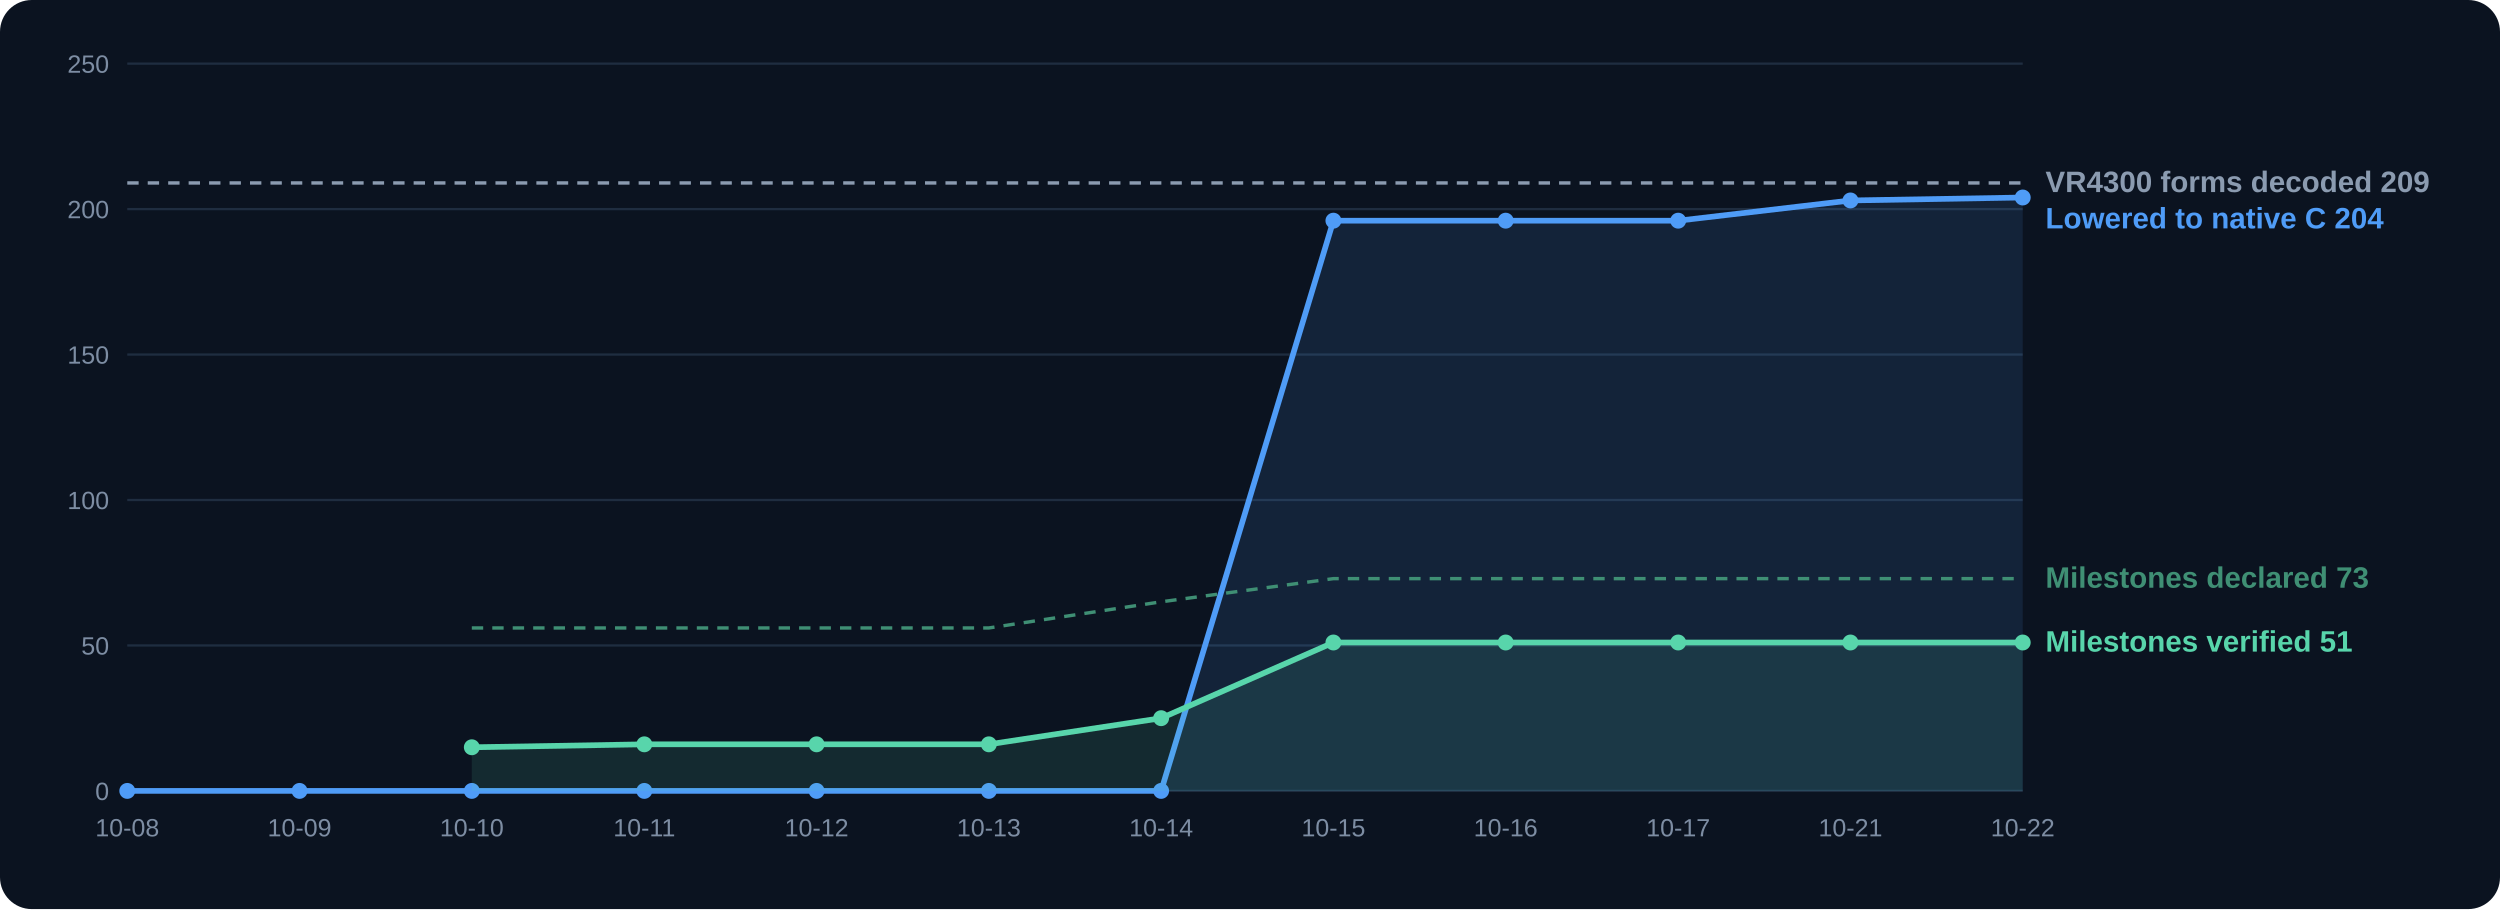
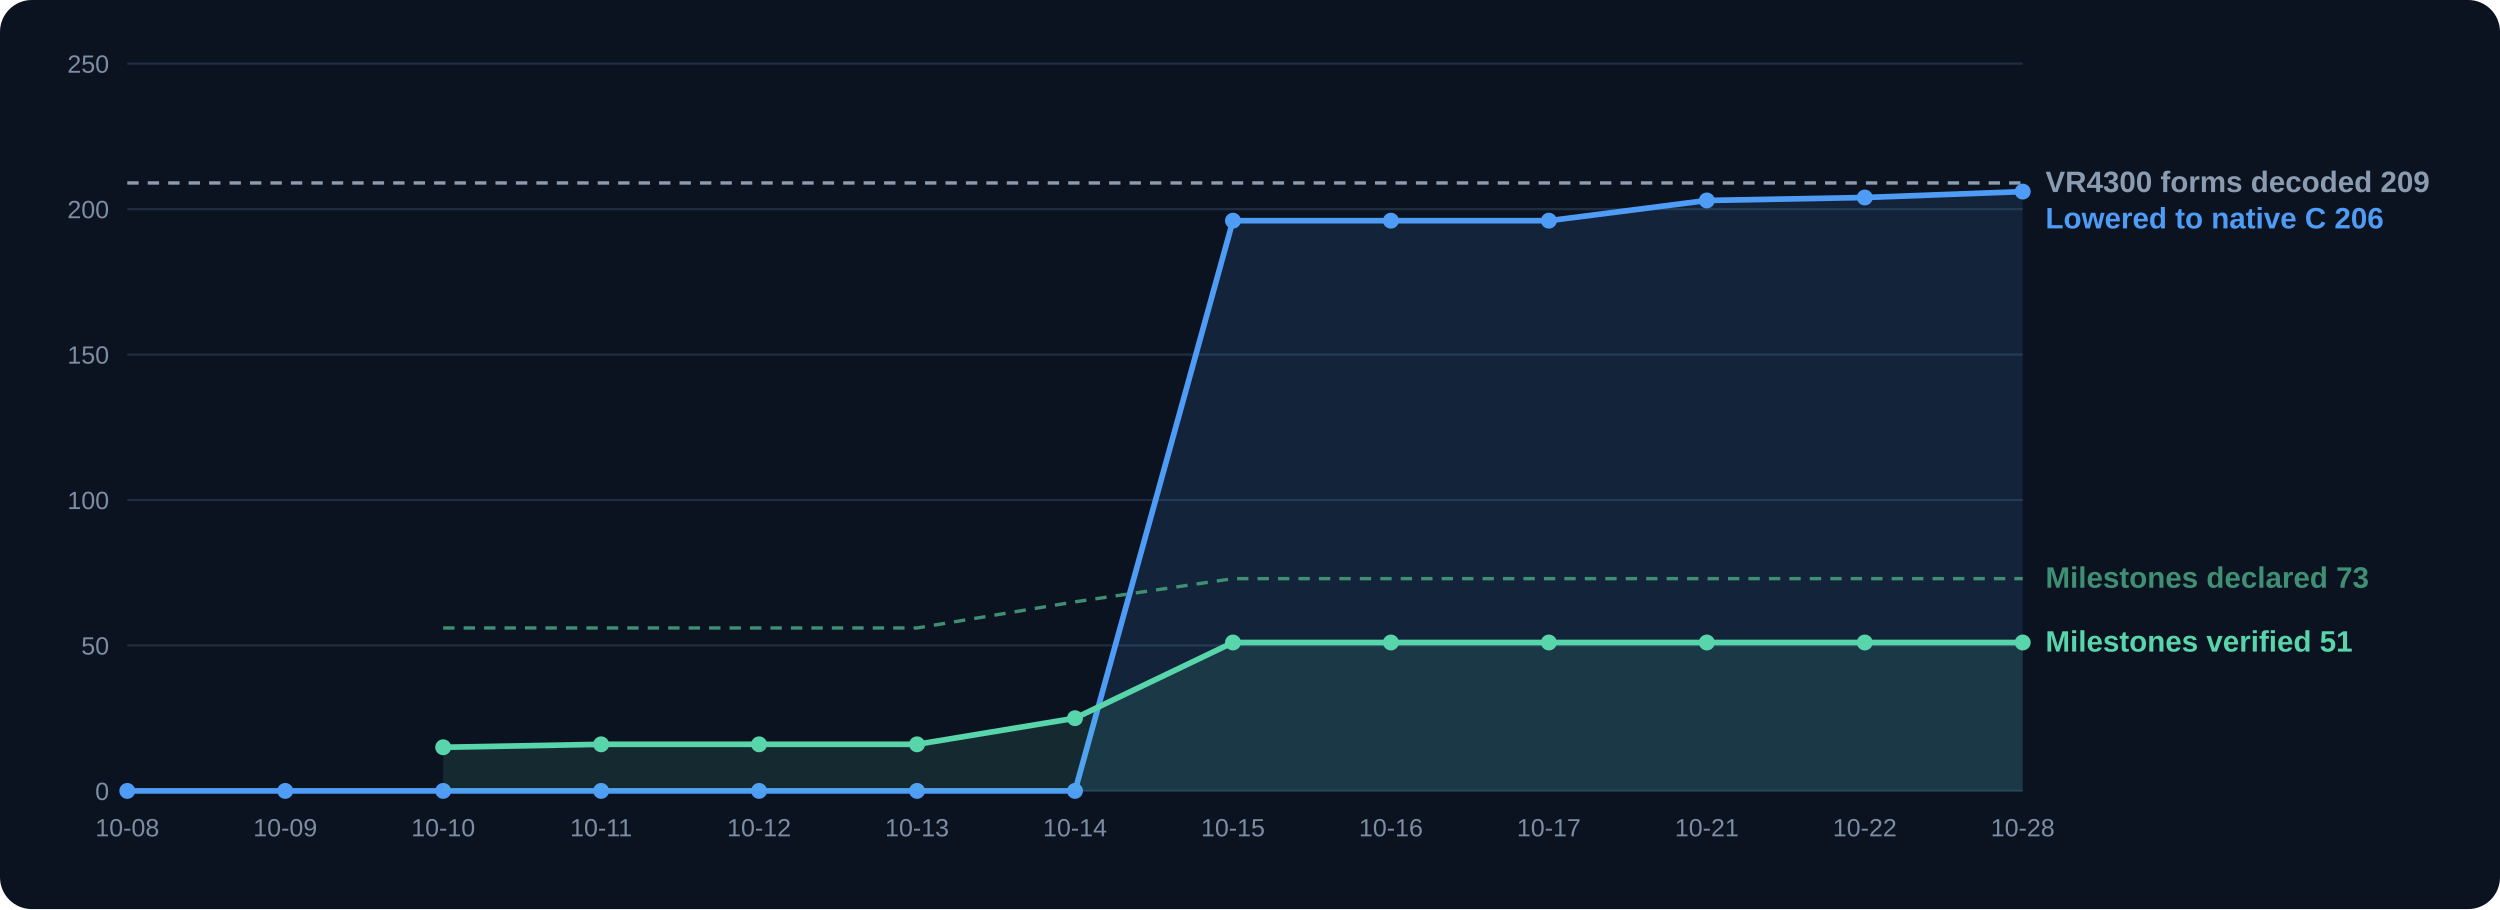
<svg xmlns="http://www.w3.org/2000/svg" viewBox="0 0 1100 400" width="1100" height="400" role="img" aria-labelledby="t d">
  <rect width="1100" height="400" rx="14" fill="#0b1320" />
  <line x1="56" x2="890" y1="348.0" y2="348.0" stroke="#1f2d40" />
  <text x="48" y="352.0" fill="#7d8da3" font-size="11" font-family="Segoe UI,Arial,sans-serif" text-anchor="end">0</text>
  <line x1="56" x2="890" y1="284.0" y2="284.0" stroke="#1f2d40" />
  <text x="48" y="288.0" fill="#7d8da3" font-size="11" font-family="Segoe UI,Arial,sans-serif" text-anchor="end">50</text>
  <line x1="56" x2="890" y1="220.0" y2="220.0" stroke="#1f2d40" />
  <text x="48" y="224.0" fill="#7d8da3" font-size="11" font-family="Segoe UI,Arial,sans-serif" text-anchor="end">100</text>
  <line x1="56" x2="890" y1="156.0" y2="156.0" stroke="#1f2d40" />
  <text x="48" y="160.0" fill="#7d8da3" font-size="11" font-family="Segoe UI,Arial,sans-serif" text-anchor="end">150</text>
  <line x1="56" x2="890" y1="92.0" y2="92.0" stroke="#1f2d40" />
  <text x="48" y="96.0" fill="#7d8da3" font-size="11" font-family="Segoe UI,Arial,sans-serif" text-anchor="end">200</text>
  <line x1="56" x2="890" y1="28.0" y2="28.0" stroke="#1f2d40" />
  <text x="48" y="32.0" fill="#7d8da3" font-size="11" font-family="Segoe UI,Arial,sans-serif" text-anchor="end">250</text>
  <text x="56.0" y="368" fill="#7d8da3" font-size="11" font-family="Segoe UI,Arial,sans-serif" text-anchor="middle">10-08</text>
-   <text x="131.8" y="368" fill="#7d8da3" font-size="11" font-family="Segoe UI,Arial,sans-serif" text-anchor="middle">10-09</text>
-   <text x="207.6" y="368" fill="#7d8da3" font-size="11" font-family="Segoe UI,Arial,sans-serif" text-anchor="middle">10-10</text>
-   <text x="283.5" y="368" fill="#7d8da3" font-size="11" font-family="Segoe UI,Arial,sans-serif" text-anchor="middle">10-11</text>
-   <text x="359.3" y="368" fill="#7d8da3" font-size="11" font-family="Segoe UI,Arial,sans-serif" text-anchor="middle">10-12</text>
-   <text x="435.1" y="368" fill="#7d8da3" font-size="11" font-family="Segoe UI,Arial,sans-serif" text-anchor="middle">10-13</text>
-   <text x="510.9" y="368" fill="#7d8da3" font-size="11" font-family="Segoe UI,Arial,sans-serif" text-anchor="middle">10-14</text>
-   <text x="586.7" y="368" fill="#7d8da3" font-size="11" font-family="Segoe UI,Arial,sans-serif" text-anchor="middle">10-15</text>
-   <text x="662.5" y="368" fill="#7d8da3" font-size="11" font-family="Segoe UI,Arial,sans-serif" text-anchor="middle">10-16</text>
-   <text x="738.4" y="368" fill="#7d8da3" font-size="11" font-family="Segoe UI,Arial,sans-serif" text-anchor="middle">10-17</text>
-   <text x="814.2" y="368" fill="#7d8da3" font-size="11" font-family="Segoe UI,Arial,sans-serif" text-anchor="middle">10-21</text>
-   <text x="890.0" y="368" fill="#7d8da3" font-size="11" font-family="Segoe UI,Arial,sans-serif" text-anchor="middle">10-22</text>
-   <path d="M56.0,80.5 L131.8,80.5 L207.6,80.5 L283.5,80.5 L359.3,80.5 L435.1,80.5 L510.9,80.5 L586.7,80.5 L662.5,80.5 L738.4,80.5 L814.2,80.5 L890.0,80.5" fill="none" stroke="#8b9bb0" stroke-width="1.5" stroke-dasharray="5 4" />
-   <path d="M56.0,348.0 L131.8,348.0 L207.6,348.0 L283.5,348.0 L359.3,348.0 L435.1,348.0 L510.9,348.0 L586.7,97.1 L662.5,97.1 L738.4,97.1 L814.2,88.2 L890.0,86.9 L890.0,348.0 L56.0,348.0 Z" fill="#4f9cf7" fill-opacity="0.12" />
-   <path d="M56.0,348.0 L131.8,348.0 L207.6,348.0 L283.5,348.0 L359.3,348.0 L435.1,348.0 L510.9,348.0 L586.7,97.1 L662.5,97.1 L738.4,97.1 L814.2,88.2 L890.0,86.9" fill="none" stroke="#4f9cf7" stroke-width="2.5" />
+   <text x="125.5" y="368" fill="#7d8da3" font-size="11" font-family="Segoe UI,Arial,sans-serif" text-anchor="middle">10-09</text>
+   <text x="195.0" y="368" fill="#7d8da3" font-size="11" font-family="Segoe UI,Arial,sans-serif" text-anchor="middle">10-10</text>
+   <text x="264.5" y="368" fill="#7d8da3" font-size="11" font-family="Segoe UI,Arial,sans-serif" text-anchor="middle">10-11</text>
+   <text x="334.0" y="368" fill="#7d8da3" font-size="11" font-family="Segoe UI,Arial,sans-serif" text-anchor="middle">10-12</text>
+   <text x="403.5" y="368" fill="#7d8da3" font-size="11" font-family="Segoe UI,Arial,sans-serif" text-anchor="middle">10-13</text>
+   <text x="473.0" y="368" fill="#7d8da3" font-size="11" font-family="Segoe UI,Arial,sans-serif" text-anchor="middle">10-14</text>
+   <text x="542.5" y="368" fill="#7d8da3" font-size="11" font-family="Segoe UI,Arial,sans-serif" text-anchor="middle">10-15</text>
+   <text x="612.0" y="368" fill="#7d8da3" font-size="11" font-family="Segoe UI,Arial,sans-serif" text-anchor="middle">10-16</text>
+   <text x="681.5" y="368" fill="#7d8da3" font-size="11" font-family="Segoe UI,Arial,sans-serif" text-anchor="middle">10-17</text>
+   <text x="751.0" y="368" fill="#7d8da3" font-size="11" font-family="Segoe UI,Arial,sans-serif" text-anchor="middle">10-21</text>
+   <text x="820.5" y="368" fill="#7d8da3" font-size="11" font-family="Segoe UI,Arial,sans-serif" text-anchor="middle">10-22</text>
+   <text x="890.0" y="368" fill="#7d8da3" font-size="11" font-family="Segoe UI,Arial,sans-serif" text-anchor="middle">10-28</text>
+   <path d="M56.0,80.5 L125.5,80.5 L195.0,80.5 L264.5,80.5 L334.0,80.5 L403.5,80.5 L473.0,80.5 L542.5,80.5 L612.0,80.5 L681.5,80.5 L751.0,80.5 L820.5,80.5 L890.0,80.5" fill="none" stroke="#8b9bb0" stroke-width="1.5" stroke-dasharray="5 4" />
+   <path d="M56.0,348.0 L125.5,348.0 L195.0,348.0 L264.5,348.0 L334.0,348.0 L403.5,348.0 L473.0,348.0 L542.5,97.1 L612.0,97.1 L681.5,97.1 L751.0,88.2 L820.5,86.9 L890.0,84.3 L890.0,348.0 L56.0,348.0 Z" fill="#4f9cf7" fill-opacity="0.12" />
+   <path d="M56.0,348.0 L125.5,348.0 L195.0,348.0 L264.5,348.0 L334.0,348.0 L403.5,348.0 L473.0,348.0 L542.5,97.1 L612.0,97.1 L681.5,97.1 L751.0,88.2 L820.5,86.9 L890.0,84.3" fill="none" stroke="#4f9cf7" stroke-width="2.5" />
  <circle cx="56.0" cy="348.0" r="3.5" fill="#4f9cf7" />
-   <circle cx="131.8" cy="348.0" r="3.5" fill="#4f9cf7" />
-   <circle cx="207.6" cy="348.0" r="3.5" fill="#4f9cf7" />
-   <circle cx="283.5" cy="348.0" r="3.5" fill="#4f9cf7" />
-   <circle cx="359.3" cy="348.0" r="3.5" fill="#4f9cf7" />
-   <circle cx="435.1" cy="348.0" r="3.5" fill="#4f9cf7" />
-   <circle cx="510.9" cy="348.0" r="3.5" fill="#4f9cf7" />
-   <circle cx="586.7" cy="97.1" r="3.5" fill="#4f9cf7" />
-   <circle cx="662.5" cy="97.1" r="3.5" fill="#4f9cf7" />
-   <circle cx="738.4" cy="97.1" r="3.5" fill="#4f9cf7" />
-   <circle cx="814.2" cy="88.2" r="3.5" fill="#4f9cf7" />
-   <circle cx="890.0" cy="86.9" r="3.5" fill="#4f9cf7" />
-   <path d="M207.6,276.3 L283.5,276.3 L359.3,276.3 L435.1,276.3 L510.9,264.8 L586.7,254.6 L662.5,254.6 L738.4,254.6 L814.2,254.6 L890.0,254.6" fill="none" stroke="#3f8f74" stroke-width="1.5" stroke-dasharray="5 4" />
-   <path d="M207.6,328.8 L283.5,327.5 L359.3,327.5 L435.1,327.5 L510.9,316.0 L586.7,282.7 L662.5,282.7 L738.4,282.7 L814.2,282.7 L890.0,282.7 L890.0,348.0 L207.6,348.0 Z" fill="#58d5ab" fill-opacity="0.12" />
-   <path d="M207.6,328.8 L283.5,327.5 L359.3,327.5 L435.1,327.5 L510.9,316.0 L586.7,282.7 L662.5,282.7 L738.4,282.7 L814.2,282.7 L890.0,282.7" fill="none" stroke="#58d5ab" stroke-width="2.5" />
-   <circle cx="207.6" cy="328.8" r="3.5" fill="#58d5ab" />
-   <circle cx="283.5" cy="327.5" r="3.5" fill="#58d5ab" />
-   <circle cx="359.3" cy="327.5" r="3.5" fill="#58d5ab" />
-   <circle cx="435.1" cy="327.5" r="3.5" fill="#58d5ab" />
-   <circle cx="510.9" cy="316.0" r="3.5" fill="#58d5ab" />
-   <circle cx="586.7" cy="282.7" r="3.5" fill="#58d5ab" />
-   <circle cx="662.5" cy="282.7" r="3.5" fill="#58d5ab" />
-   <circle cx="738.4" cy="282.7" r="3.5" fill="#58d5ab" />
-   <circle cx="814.2" cy="282.7" r="3.5" fill="#58d5ab" />
+   <circle cx="125.5" cy="348.0" r="3.5" fill="#4f9cf7" />
+   <circle cx="195.0" cy="348.0" r="3.5" fill="#4f9cf7" />
+   <circle cx="264.5" cy="348.0" r="3.5" fill="#4f9cf7" />
+   <circle cx="334.0" cy="348.0" r="3.5" fill="#4f9cf7" />
+   <circle cx="403.5" cy="348.0" r="3.5" fill="#4f9cf7" />
+   <circle cx="473.0" cy="348.0" r="3.5" fill="#4f9cf7" />
+   <circle cx="542.5" cy="97.1" r="3.5" fill="#4f9cf7" />
+   <circle cx="612.0" cy="97.1" r="3.5" fill="#4f9cf7" />
+   <circle cx="681.5" cy="97.1" r="3.5" fill="#4f9cf7" />
+   <circle cx="751.0" cy="88.2" r="3.5" fill="#4f9cf7" />
+   <circle cx="820.5" cy="86.9" r="3.5" fill="#4f9cf7" />
+   <circle cx="890.0" cy="84.3" r="3.5" fill="#4f9cf7" />
+   <path d="M195.0,276.3 L264.5,276.3 L334.0,276.3 L403.5,276.3 L473.0,264.8 L542.5,254.6 L612.0,254.6 L681.5,254.6 L751.0,254.6 L820.5,254.6 L890.0,254.6" fill="none" stroke="#3f8f74" stroke-width="1.5" stroke-dasharray="5 4" />
+   <path d="M195.0,328.8 L264.5,327.5 L334.0,327.5 L403.5,327.5 L473.0,316.0 L542.5,282.7 L612.0,282.7 L681.5,282.7 L751.0,282.7 L820.5,282.7 L890.0,282.7 L890.0,348.0 L195.0,348.0 Z" fill="#58d5ab" fill-opacity="0.12" />
+   <path d="M195.0,328.8 L264.5,327.5 L334.0,327.5 L403.5,327.5 L473.0,316.0 L542.5,282.7 L612.0,282.7 L681.5,282.7 L751.0,282.7 L820.5,282.7 L890.0,282.7" fill="none" stroke="#58d5ab" stroke-width="2.5" />
+   <circle cx="195.0" cy="328.8" r="3.5" fill="#58d5ab" />
+   <circle cx="264.5" cy="327.5" r="3.5" fill="#58d5ab" />
+   <circle cx="334.0" cy="327.5" r="3.5" fill="#58d5ab" />
+   <circle cx="403.5" cy="327.5" r="3.5" fill="#58d5ab" />
+   <circle cx="473.0" cy="316.0" r="3.5" fill="#58d5ab" />
+   <circle cx="542.5" cy="282.7" r="3.5" fill="#58d5ab" />
+   <circle cx="612.0" cy="282.7" r="3.5" fill="#58d5ab" />
+   <circle cx="681.5" cy="282.7" r="3.5" fill="#58d5ab" />
+   <circle cx="751.0" cy="282.7" r="3.5" fill="#58d5ab" />
+   <circle cx="820.5" cy="282.7" r="3.5" fill="#58d5ab" />
  <circle cx="890.0" cy="282.7" r="3.5" fill="#58d5ab" />
  <text x="900" y="84.5" fill="#8b9bb0" font-size="13" font-weight="600" font-family="Segoe UI,Arial,sans-serif">VR4300 forms decoded 209</text>
-   <text x="900" y="100.5" fill="#4f9cf7" font-size="13" font-weight="600" font-family="Segoe UI,Arial,sans-serif">Lowered to native C 204</text>
+   <text x="900" y="100.5" fill="#4f9cf7" font-size="13" font-weight="600" font-family="Segoe UI,Arial,sans-serif">Lowered to native C 206</text>
  <text x="900" y="258.6" fill="#3f8f74" font-size="13" font-weight="600" font-family="Segoe UI,Arial,sans-serif">Milestones declared 73</text>
  <text x="900" y="286.7" fill="#58d5ab" font-size="13" font-weight="600" font-family="Segoe UI,Arial,sans-serif">Milestones verified 51</text>
</svg>
